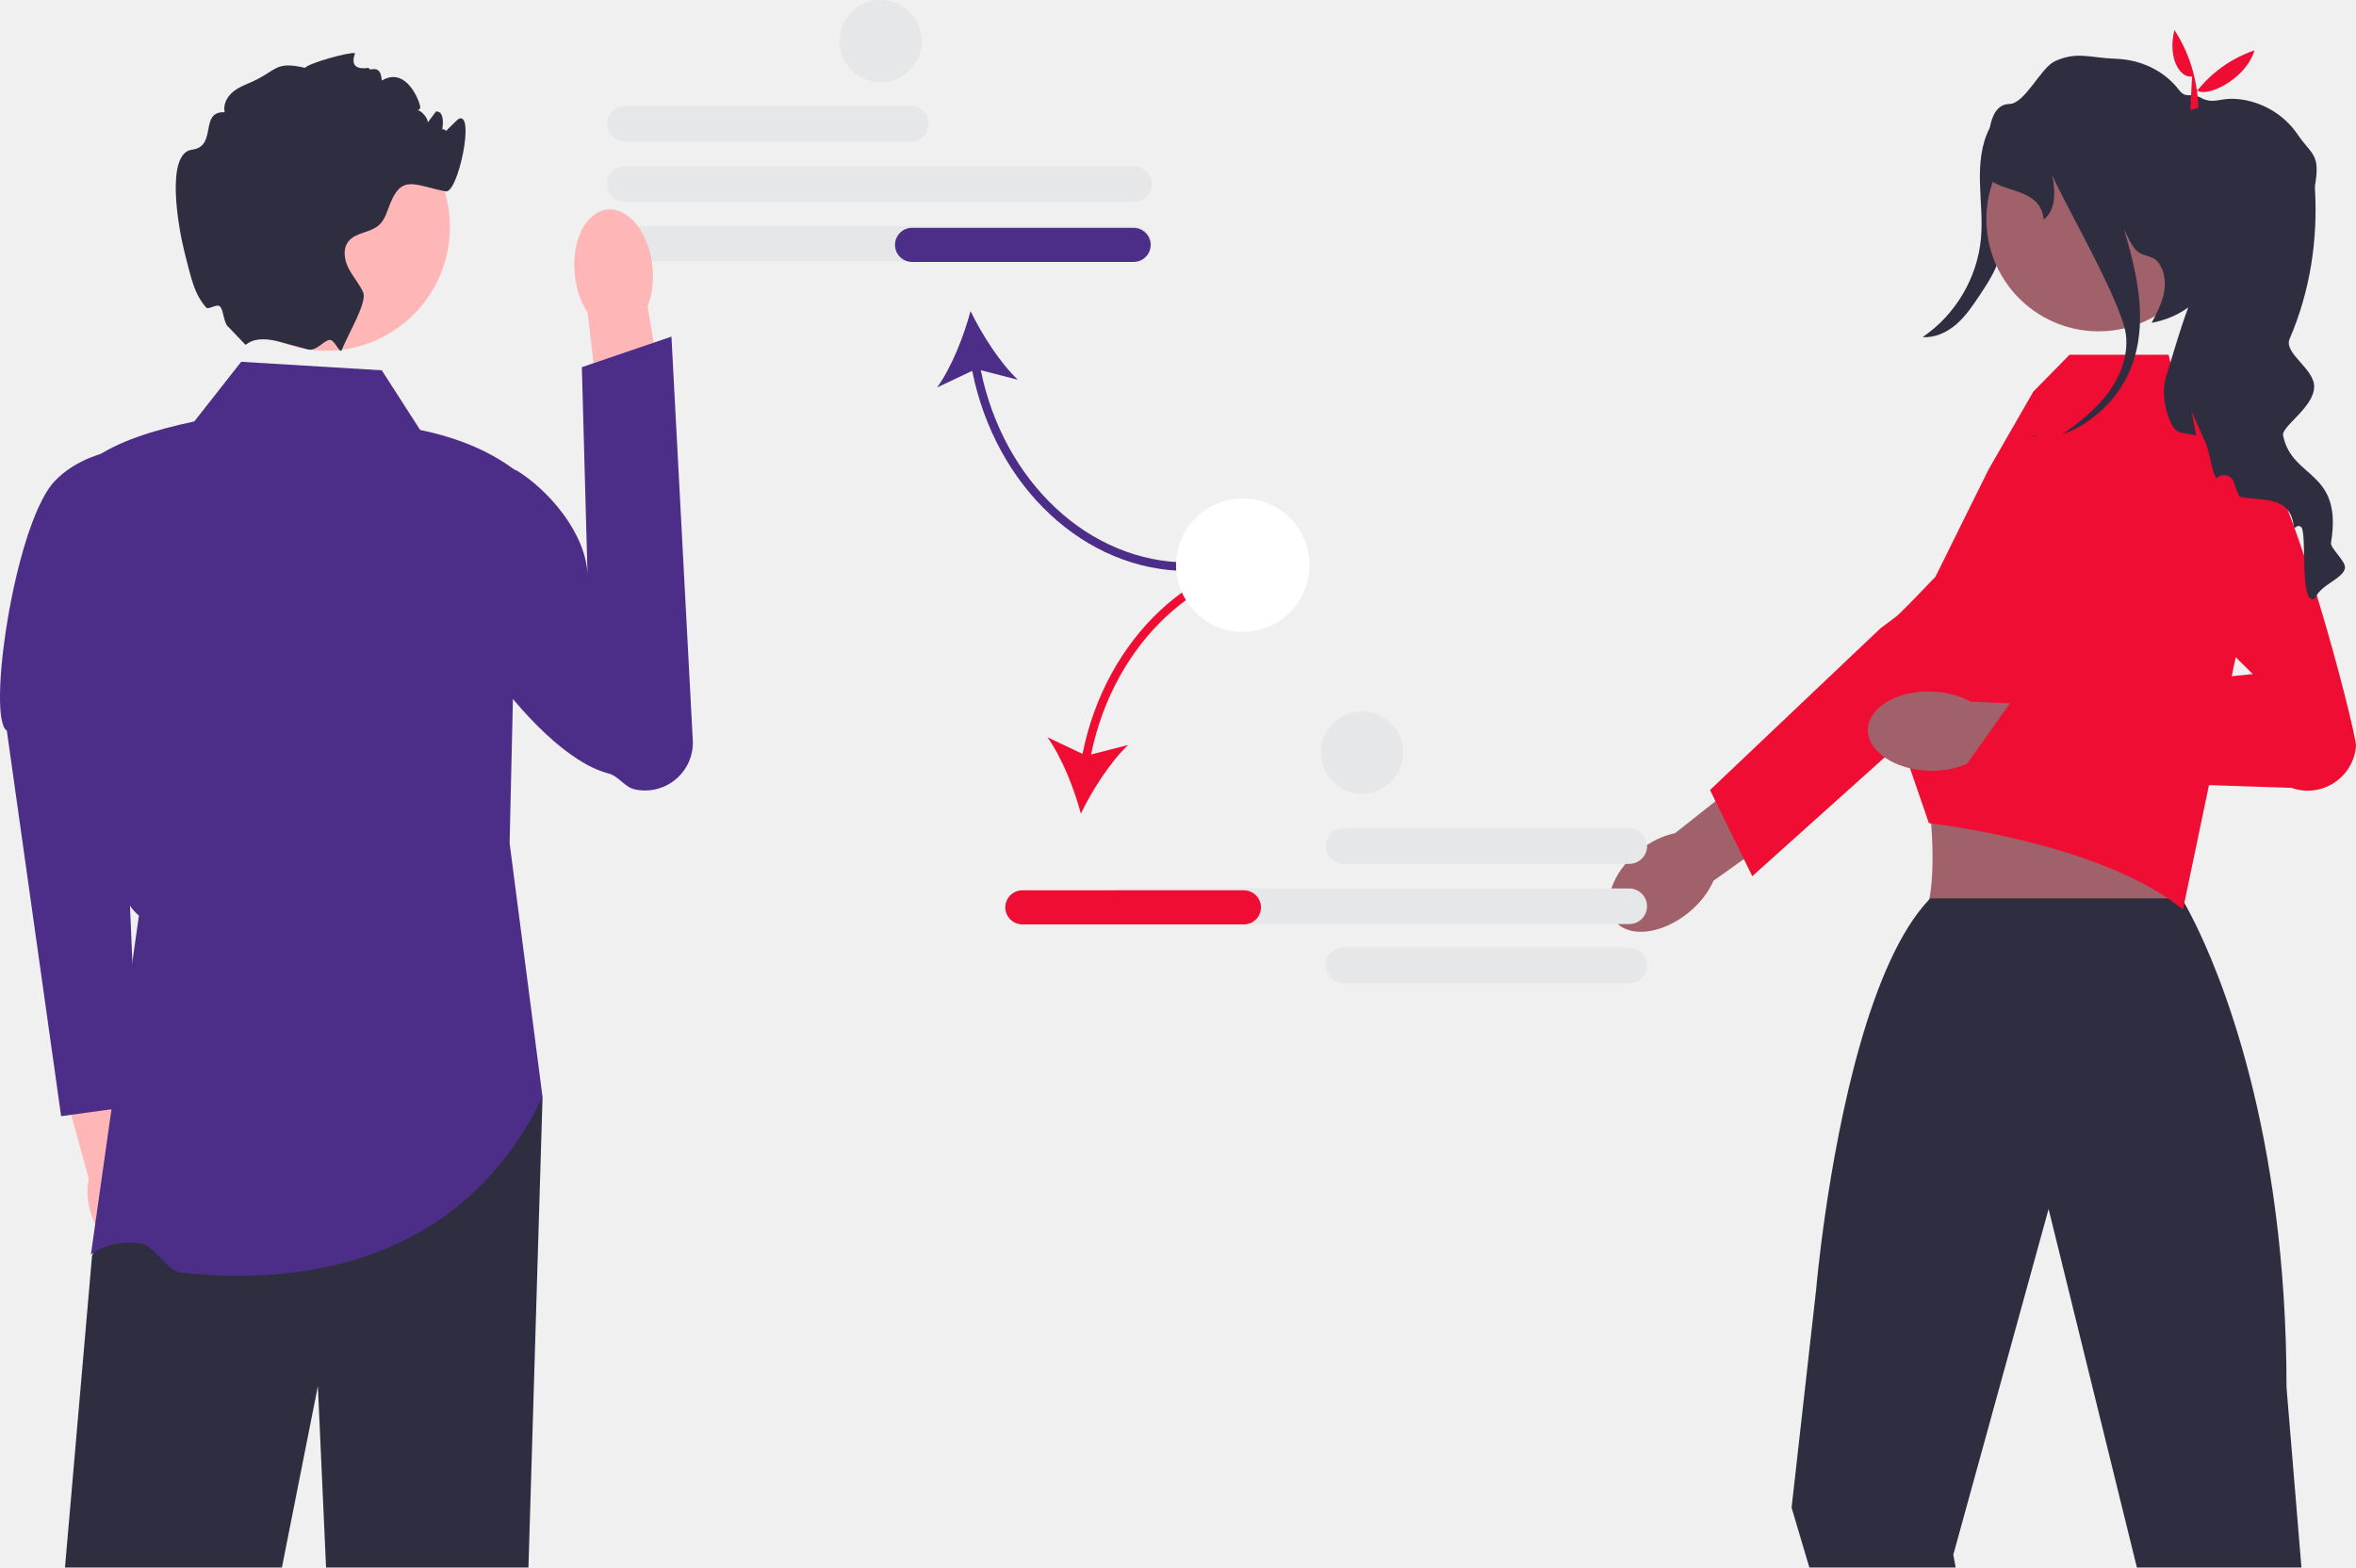
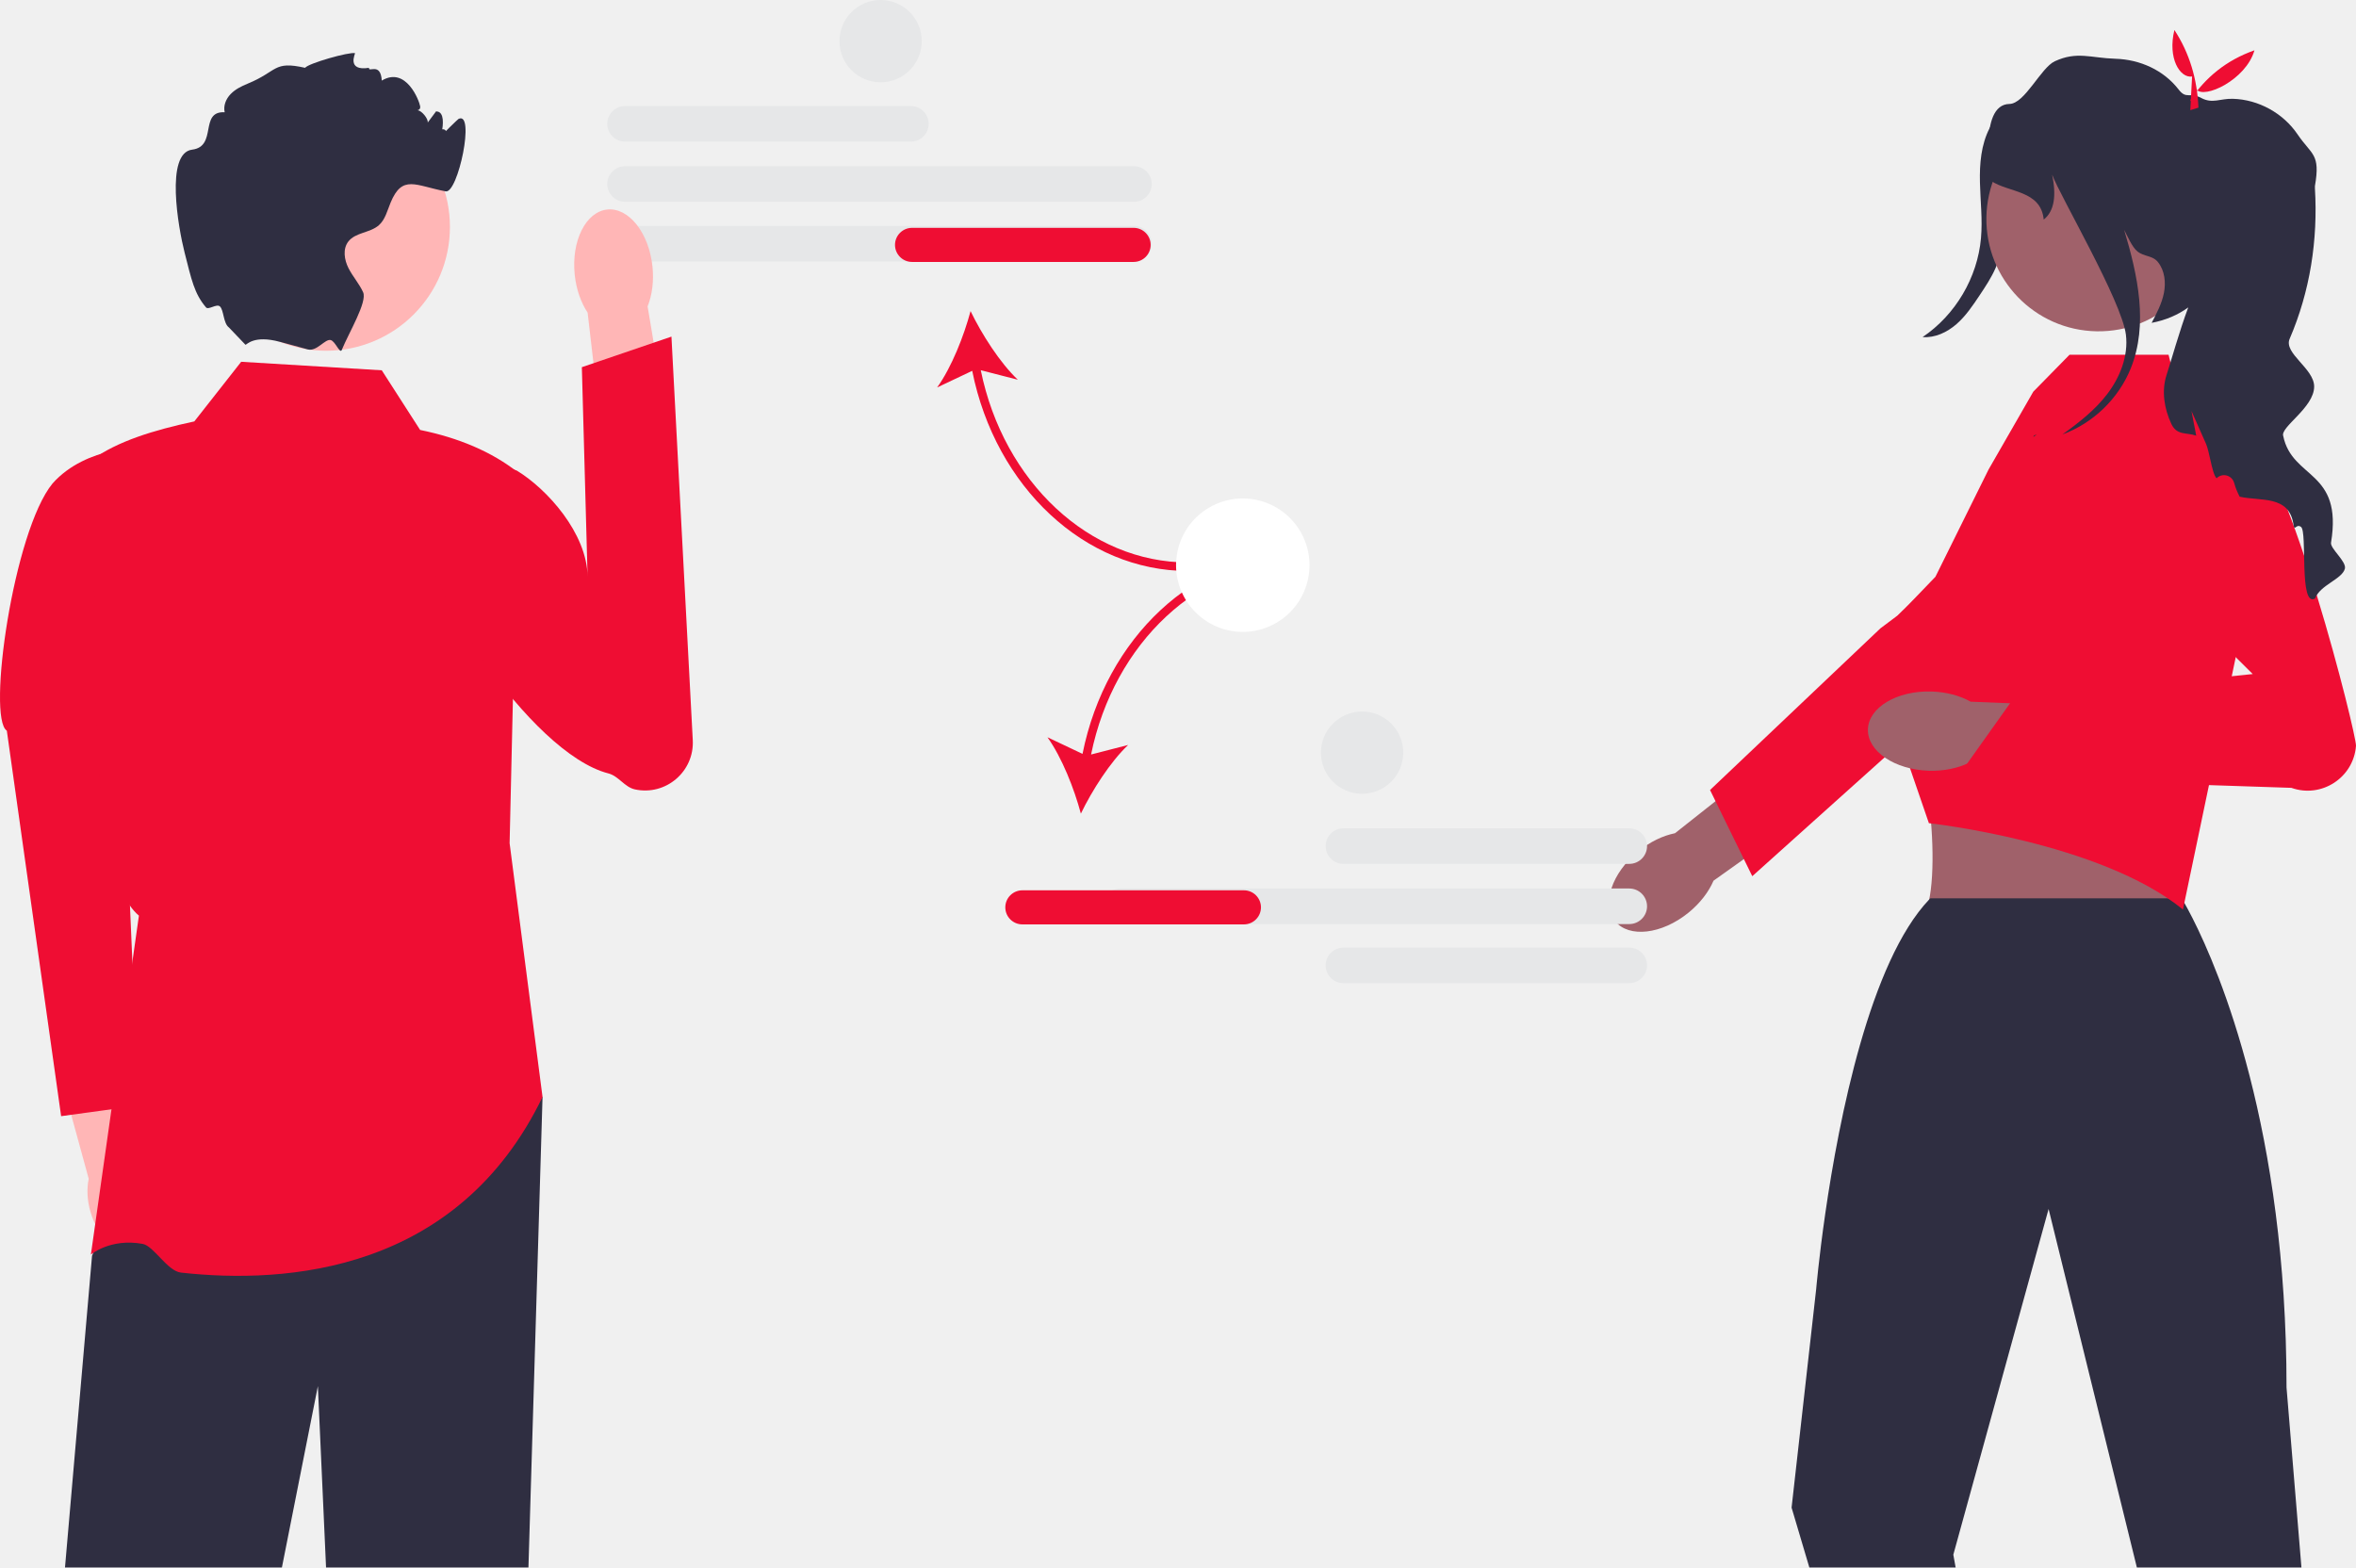
<svg xmlns="http://www.w3.org/2000/svg" width="552.941" height="367.92" viewBox="0 0 552.941 367.92">
  <path d="M213.78,33.239h-67.085c-2.301,0-4.174-1.872-4.174-4.174s1.873-4.174,4.174-4.174h67.085c2.301,0,4.174,1.872,4.174,4.174s-1.873,4.174-4.174,4.174Z" fill="#e6e7e8" />
  <path d="M266.133,47.366h-119.438c-2.301,0-4.174-1.872-4.174-4.174s1.873-4.174,4.174-4.174h119.438c2.301,0,4.174,1.872,4.174,4.174s-1.873,4.174-4.174,4.174h0Z" fill="#e6e7e8" />
  <path d="M266.133,61.366h-119.438c-2.301,0-4.174-1.872-4.174-4.174s1.873-4.174,4.174-4.174h119.438c2.301,0,4.174,1.872,4.174,4.174s-1.873,4.174-4.174,4.174h0Z" fill="#e6e7e8" />
-   <path d="M278.785,134.019v-2c-23.085,0-43.245-18.858-48.604-45.126l8.698,2.238c-4.207-3.986-8.457-10.659-11.094-16.112-1.557,5.854-4.466,13.212-7.841,17.922l8.23-3.899c5.472,27.328,26.498,46.976,50.611,46.976Z" fill="#4c2d87" />
-   <path d="M270.053,57.48c0,2.206-1.794,4-4,4h-52c-2.206,0-4-1.794-4-4s1.794-4,4-4h52c2.206,0,4,1.794,4,4Z" fill="#4c2d87" />
+   <path d="M278.785,134.019v-2c-23.085,0-43.245-18.858-48.604-45.126l8.698,2.238c-4.207-3.986-8.457-10.659-11.094-16.112-1.557,5.854-4.466,13.212-7.841,17.922l8.23-3.899c5.472,27.328,26.498,46.976,50.611,46.976Z" fill="#ef0d33" />
+   <path d="M270.053,57.48c0,2.206-1.794,4-4,4h-52c-2.206,0-4-1.794-4-4s1.794-4,4-4h52c2.206,0,4,1.794,4,4Z" fill="#ef0d33" />
  <g>
    <g>
      <path d="M35.904,280.297c-.792-2.756-2.147-5.108-3.761-6.785l-5.864-26.73-12.781,3.131,7.324,26.778c-.482,2.266-.385,4.97,.406,7.727,1.808,6.297,6.56,10.479,10.612,9.341,4.053-1.138,5.872-7.165,4.063-13.462h-0Z" fill="#ffb6b6" />
-       <path d="M34.136,104.956s-13.805-.476-21.805,8.524C3.165,124.676-3.1,168.547,1.603,171.501l12.743,90.485,18.171-2.497-4.663-108.569,6.282-45.964v0Z" fill="#4c2d87" />
+       <path d="M34.136,104.956s-13.805-.476-21.805,8.524C3.165,124.676-3.1,168.547,1.603,171.501l12.743,90.485,18.171-2.497-4.663-108.569,6.282-45.964v0Z" fill="#ef0d33" />
    </g>
    <polygon points="127.331 257.48 124.023 367.917 76.523 367.917 74.603 325.347 66.163 367.917 15.253 367.917 21.603 294.737 28.163 279.347 32.603 268.917 127.331 257.48" fill="#2f2e41" />
-     <path d="M89.603,86.917l-33-2-11,14c-9.5,2.034-18.081,4.66-24,9,1.416,41.926-1.695,96.442,11,107l-11.273,79.563s4.546-3.895,12.14-2.52c2.623,.475,5.79,6.385,9.014,6.743,24.77,2.752,64.937-.078,84.846-41.223l-7.727-59.563,2-87c-6.252-4.942-14.026-8.154-23-10l-9-14v-0Z" fill="#4c2d87" />
+     <path d="M89.603,86.917l-33-2-11,14c-9.5,2.034-18.081,4.66-24,9,1.416,41.926-1.695,96.442,11,107l-11.273,79.563s4.546-3.895,12.14-2.52c2.623,.475,5.79,6.385,9.014,6.743,24.77,2.752,64.937-.078,84.846-41.223l-7.727-59.563,2-87c-6.252-4.942-14.026-8.154-23-10l-9-14v-0Z" fill="#ef0d33" />
    <g>
      <path d="M153.134,62.578c.358,3.467-.097,6.727-1.144,9.341l5.497,32.812-15.69,2.159-3.887-33.517c-1.559-2.345-2.671-5.444-3.029-8.911-.818-7.92,2.605-14.763,7.645-15.283s9.789,5.478,10.607,13.398v0h-0Z" fill="#ffb6b6" />
-       <path d="M100.971,113.424c-1.643,2.424-1.185,5.148-1.577,8.422-1.665,13.896,24.964,54.96,43.39,59.688,2.418,.62,3.795,3.229,6.236,3.753h0c7.23,1.554,13.961-4.184,13.57-11.569l-5.005-94.708-21.027,7.172,1.346,49.171c-.134-10.187-9.488-20.559-16.573-24.873,0,0-14.351-5.922-20.36,2.944Z" fill="#4c2d87" />
+       <path d="M100.971,113.424c-1.643,2.424-1.185,5.148-1.577,8.422-1.665,13.896,24.964,54.96,43.39,59.688,2.418,.62,3.795,3.229,6.236,3.753h0c7.23,1.554,13.961-4.184,13.57-11.569l-5.005-94.708-21.027,7.172,1.346,49.171c-.134-10.187-9.488-20.559-16.573-24.873,0,0-14.351-5.922-20.36,2.944Z" fill="#ef0d33" />
    </g>
    <g>
      <circle cx="76.528" cy="53.262" r="29.068" fill="#ffb6b6" />
      <path d="M103.603,31.917c-.25,.06,3.826-3.913,4-4,4-2-.11,17.55-3,17-7.11-1.35-10.18-4.03-12.94,2.66-.77,1.86-1.25,3.96-2.75,5.29-2.06,1.81-5.48,1.66-7.16,3.82-1.35,1.74-.96,4.3,.04,6.26,1,1.97,2.52,3.64,3.43,5.65,1.02,2.26-3.33,9.45-4.99,13.49v.01l-.01,.024c-.441,1.06-1.489-1.993-2.596-2.298-1.324-.365-3.275,2.762-5.384,2.194-.01,0-.02-.01-.03-.01-2.01-.56-4.25-1.16-6.47-1.76h-.01c-6.25-1.7-7.83,.74-8.13,.67l-3.88-4.06c-1.332-.97-1.181-4.099-2.12-4.94-.768-.687-2.682,.901-3.246,.24-2.766-3.24-3.403-6.481-5.034-12.88-1.49-5.85-4.58-23.36,1.77-24.15,5.99-.75,1.61-9.09,7.64-8.78-.36-1.52,.31-3.15,1.4-4.27,1.08-1.13,2.52-1.83,3.97-2.43,7.15-2.92,5.96-5.43,13.5-3.73,.75-1.05,10.367-3.787,11.727-3.437,.1,.02-2.097,4.287,3.273,3.437-.2,1.23,2.727-1.437,3,3,5.727-3.437,8.81,4.79,9,6,.25,1.51-2.03,.74-.51,.97,.9,.14,2.44,1.97,2.29,2.88,.65-.88,1.3-1.75,1.96-2.63,.12,.01,.23,.03,.35,.05,3.04,.58-.445,10.518-.32,7.42,.23-5.69,4.26-2.36,1.23-1.69h0Z" fill="#2f2e41" />
    </g>
  </g>
  <path d="M474.37,25.958c-1.074,8.827-2.248,17.643-3.52,26.443-.517,3.575-1.063,7.194-2.502,10.508-.982,2.261-2.357,4.327-3.724,6.378-1.616,2.424-3.258,4.879-5.453,6.795s-5.045,3.262-7.949,3.036c7.706-5.188,12.886-13.962,13.704-23.215,.385-4.35-.143-8.722-.244-13.088-.101-4.366,.264-8.883,2.278-12.758s5.993-6.976,10.358-6.866l-2.948,2.766h0Z" fill="#2f2e41" />
  <g>
    <path d="M396.268,214.231h0c-6.271,5.086-13.977,5.974-17.214,1.983s-.777-11.348,5.494-16.434c2.745-2.226,5.765-3.648,8.565-4.208l26.84-21.217,9.688,12.807-27.488,19.556c-1.126,2.624-3.141,5.285-5.886,7.512h-0l0,0Z" fill="#a0616a" />
    <path d="M401.338,185.428l39.993-37.948,4-3s22.958-22.366,28.902-22.879c2.518-.216,5.036,.411,7.157,1.789,3.427,2.222,5.202,5.88,5.202,9.566,0,3.081-1.241,6.176-3.78,8.455l-36.614,32.869-15.576,13.982-19.371,17.394-1.97-4.011-6.659-13.592-1.284-2.626v0l0-0Z" fill="#ef0d33" />
  </g>
  <path d="M486.853,159.746l-40.043,12.265c6.704,1.889,9.511,42.74,3.272,44.008,0,0,66.365,4.72,62.743,0-4.414-5.754,1.506-43.992,4.329-44.008l-30.301-12.265Z" fill="#a0616a" />
  <path d="M540.136,367.92l-3.5-42.24c0-15.11-.98-28.76-2.55-40.93-6.29-48.85-22.06-73.89-22.06-73.89h-59c-.08,.09-.16,.16-.24,.25l-.01,.01c-13.92,14.63-21.16,51.42-24.38,73.63-1.53,10.57-2.15,17.84-2.15,17.84l-5.77,51.28,4.17,14.05h34.33l-.54-3.01,22.09-80.16,.27-.98,.24,.98,20.48,83.17h38.62v-0Z" fill="#2f2e41" />
  <path d="M454.235,135.379l12.467-25.167,10.505-18.284,8.495-8.657h23.249l2.164,8.657,12.986,7.214,4.593,36.073-16.365,78.265c-19.479-15.872-59.628-20.268-59.628-20.268l-6.505-18.931-4.3-22.805-.519-2.727,12.857-13.37h0v0Z" fill="#ef0d33" />
  <g>
    <path d="M452.74,180.905h0c-8.07-.229-14.495-4.578-14.349-9.714,.146-5.136,6.806-9.113,14.877-8.884,3.533,.1,6.75,.99,9.239,2.39l34.185,1.399-.998,16.028-33.593-3.081c-2.564,1.256-5.827,1.962-9.359,1.862h-0l-0,0Z" fill="#a0616a" />
    <path d="M496.457,126.198l32.246,32.014-56.168,5.752-13.053,18.36,78.288,2.596c7.064,2.515,14.587-2.366,15.169-9.842v-0c.196-2.524-15.887-66.572-25.624-72.518-11.412-6.969-30.858,23.638-30.858,23.638l6.369-10.603-6.369,10.603Z" fill="#ef0d33" />
  </g>
  <circle cx="492.526" cy="51.433" r="26.333" transform="translate(433.1594 543.0663) rotate(-89.07621)" fill="#a0616a" />
  <path d="M550.331,133.48c-.66,2.5-5.8,3.79-7,7-3.82,2.18-1.75-15.63-3.29-16.8-1.19-.89-1.51,1.26-1.78-.59-1.02-6.94-7.69-5.39-12.63-6.51-.56-1.09-.99-2.15-1.27-3.18-.5-1.86-2.78-2.51-4.13-1.14-.61-.54-1.05-2.45-1.48-4.36-.31-1.39-.62-2.78-.98-3.66l-3.44-7.76,1.11,5.78c-2.25-.81-4.52,.03-5.83-2.75-1.68-3.57-2.35-7.75-1.13-11.5,1.11-3.4,2.98-10.21,5.09-15.85-2.39,1.73-5.26,2.99-8.59,3.62,1.18-2.24,2.38-4.52,2.88-7.01,.49-2.49,.19-5.26-1.39-7.24-1.3-1.63-3.22-1.22-4.84-2.53-1.26-1.02-2.35-3.63-3.11-5.06,3.24,10.77,5.69,22.21,1.57,32.49-2.85,7.12-8.85,12.91-16.05,15.54,3.83-2.74,7.57-5.66,10.44-9.38,3.07-3.99,5.07-9.03,4.46-14.03-.96-7.85-15.52-32.68-17.31-37.56,.98,4.77,.6,8.49-1.98,10.54-.67-6.92-8.21-6.29-12.32-9.06,0,0-3.18-17.97,4.28-18.08,3.6-.05,7.37-8.51,10.64-10.02,5.22-2.41,8.42-.77,14.21-.59,5.78,.17,11.33,2.66,14.86,7.23,1.85,2.39,2.53,.49,5.31,1.98,2.64,1.41,4.42,.1,7.41,.19,5.99,.16,11.8,3.36,15.16,8.31,3.36,4.96,5.43,4.5,4.1,12.17-.02,.09-.02,.27,0,.54,.73,12.08-1.14,24.19-5.93,35.31-1.48,3.42,5.759,6.95,5.749,11.22-.01,4.96-7.999,9.48-7.259,11.6,2.12,10.21,14.03,7.94,11.22,25.03-.23,1.39,3.69,4.44,3.25,6.11Z" fill="#2f2e41" />
  <path d="M477.378,102.211c.22-.07,.44-.15,.66-.24-.28,.2-.55,.39-.83,.59l.17-.35Z" fill="#2f2e41" />
  <path d="M514.47,17.96c-2.865,.426-5.775-4.327-4.148-10.918,3.544,5.42,5.356,11.521,5.641,18.222l-1.91,.592,.417-7.896Z" fill="#ef0d33" />
  <path d="M529.106,11.808c-1.955,6.927-11.882,11.562-13.635,9.152l-.201,4.131-1.227-1.579c3.56-5.294,8.413-9.356,15.063-11.704h0Z" fill="#ef0d33" />
  <g>
    <path d="M311.121,198.594c0-2.301,1.873-4.174,4.174-4.174h67.085c2.301,0,4.174,1.873,4.174,4.174s-1.873,4.174-4.174,4.174h-67.085c-2.301,0-4.174-1.873-4.174-4.174Z" fill="#e6e7e8" />
    <path d="M311.121,226.594c0-2.301,1.873-4.174,4.174-4.174h67.085c2.301,0,4.174,1.873,4.174,4.174s-1.873,4.174-4.174,4.174h-67.085c-2.301,0-4.174-1.873-4.174-4.174Z" fill="#e6e7e8" />
    <path d="M262.941,216.895c-2.301,0-4.174-1.873-4.174-4.174s1.873-4.174,4.174-4.174h119.438c2.301,0,4.174,1.873,4.174,4.174s-1.873,4.174-4.174,4.174h-119.438Z" fill="#e6e7e8" />
  </g>
  <g>
    <path d="M254.062,176.947l-8.23-3.899c3.376,4.711,6.284,12.068,7.841,17.922,2.637-5.453,6.887-12.126,11.094-16.112l-8.698,2.238c5.36-26.268,25.519-45.126,48.604-45.126v-2c-24.113,0-45.139,19.648-50.611,46.976Z" fill="#ef0d33" />
    <path d="M291.941,216.971h-52c-2.206,0-4-1.794-4-4s1.794-4,4-4h52c2.206,0,4,1.794,4,4s-1.794,4-4,4Z" fill="#ef0d33" />
  </g>
  <circle cx="291.673" cy="132.657" r="15.657" transform="translate(114.008 399.3151) rotate(-80.78253)" fill="#ffffff" />
  <circle cx="206.673" cy="9.657" r="9.657" fill="#e6e7e8" />
  <circle cx="319.673" cy="176.657" r="9.657" fill="#e6e7e8" />
</svg>
